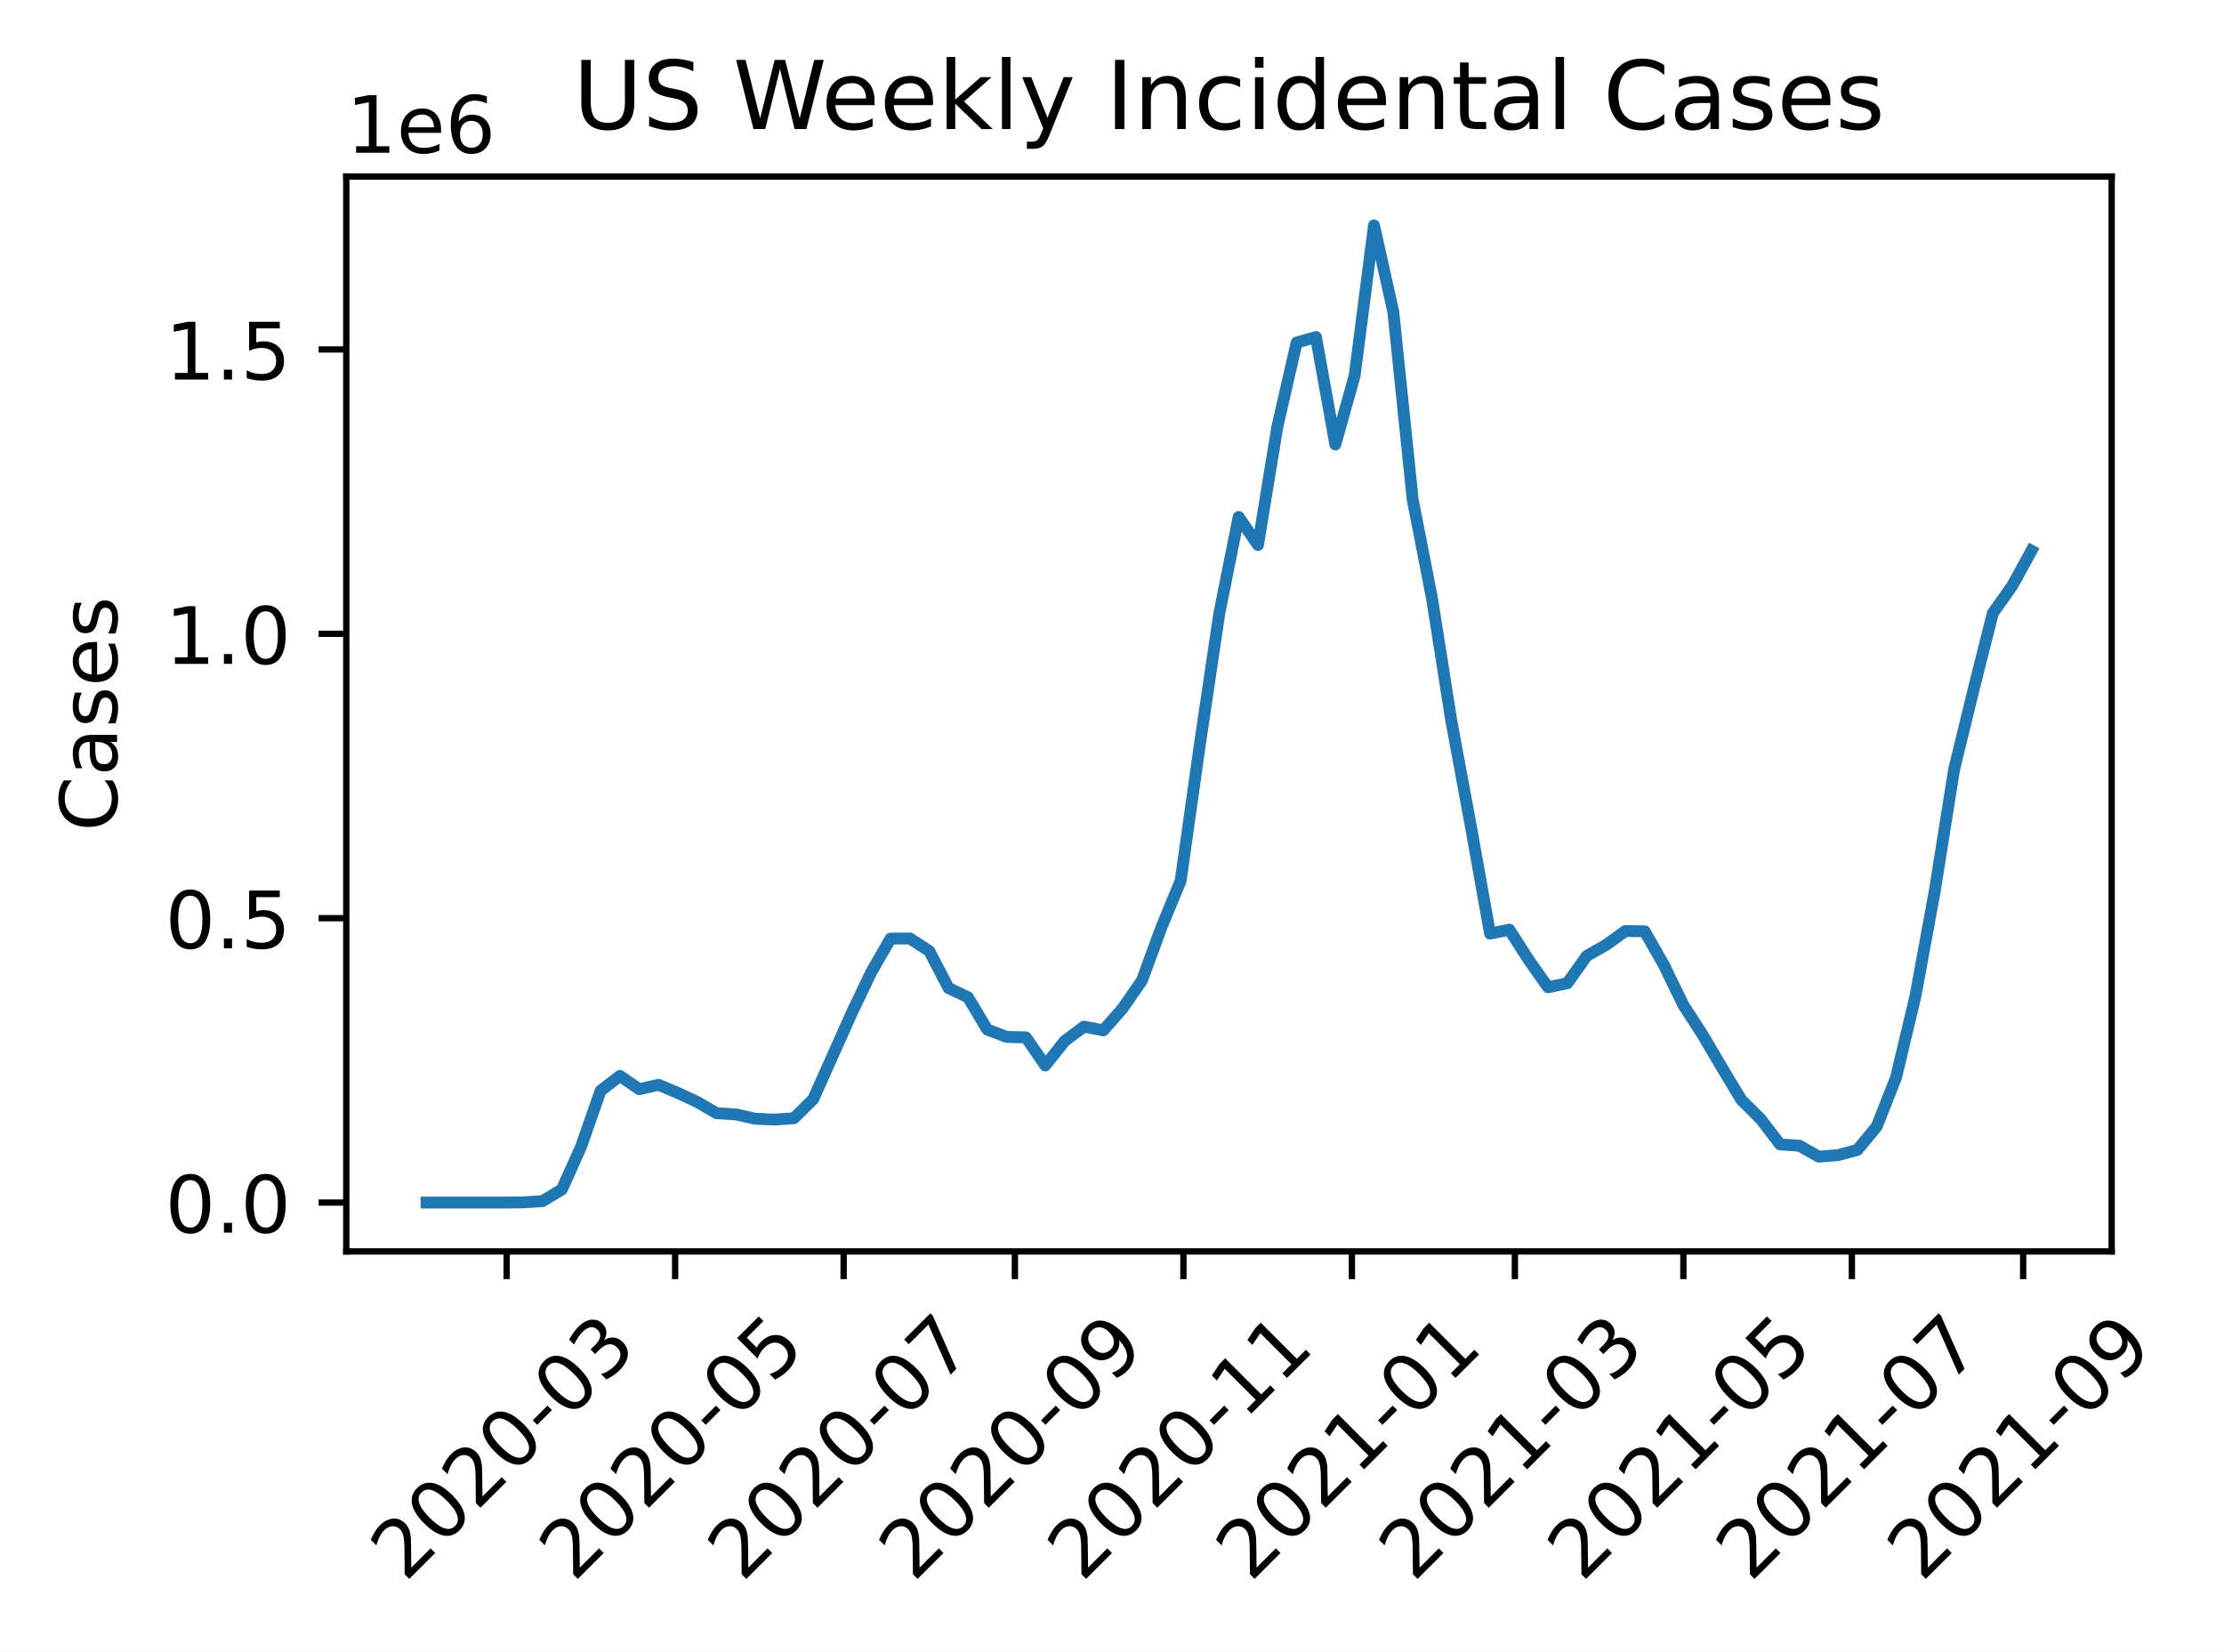
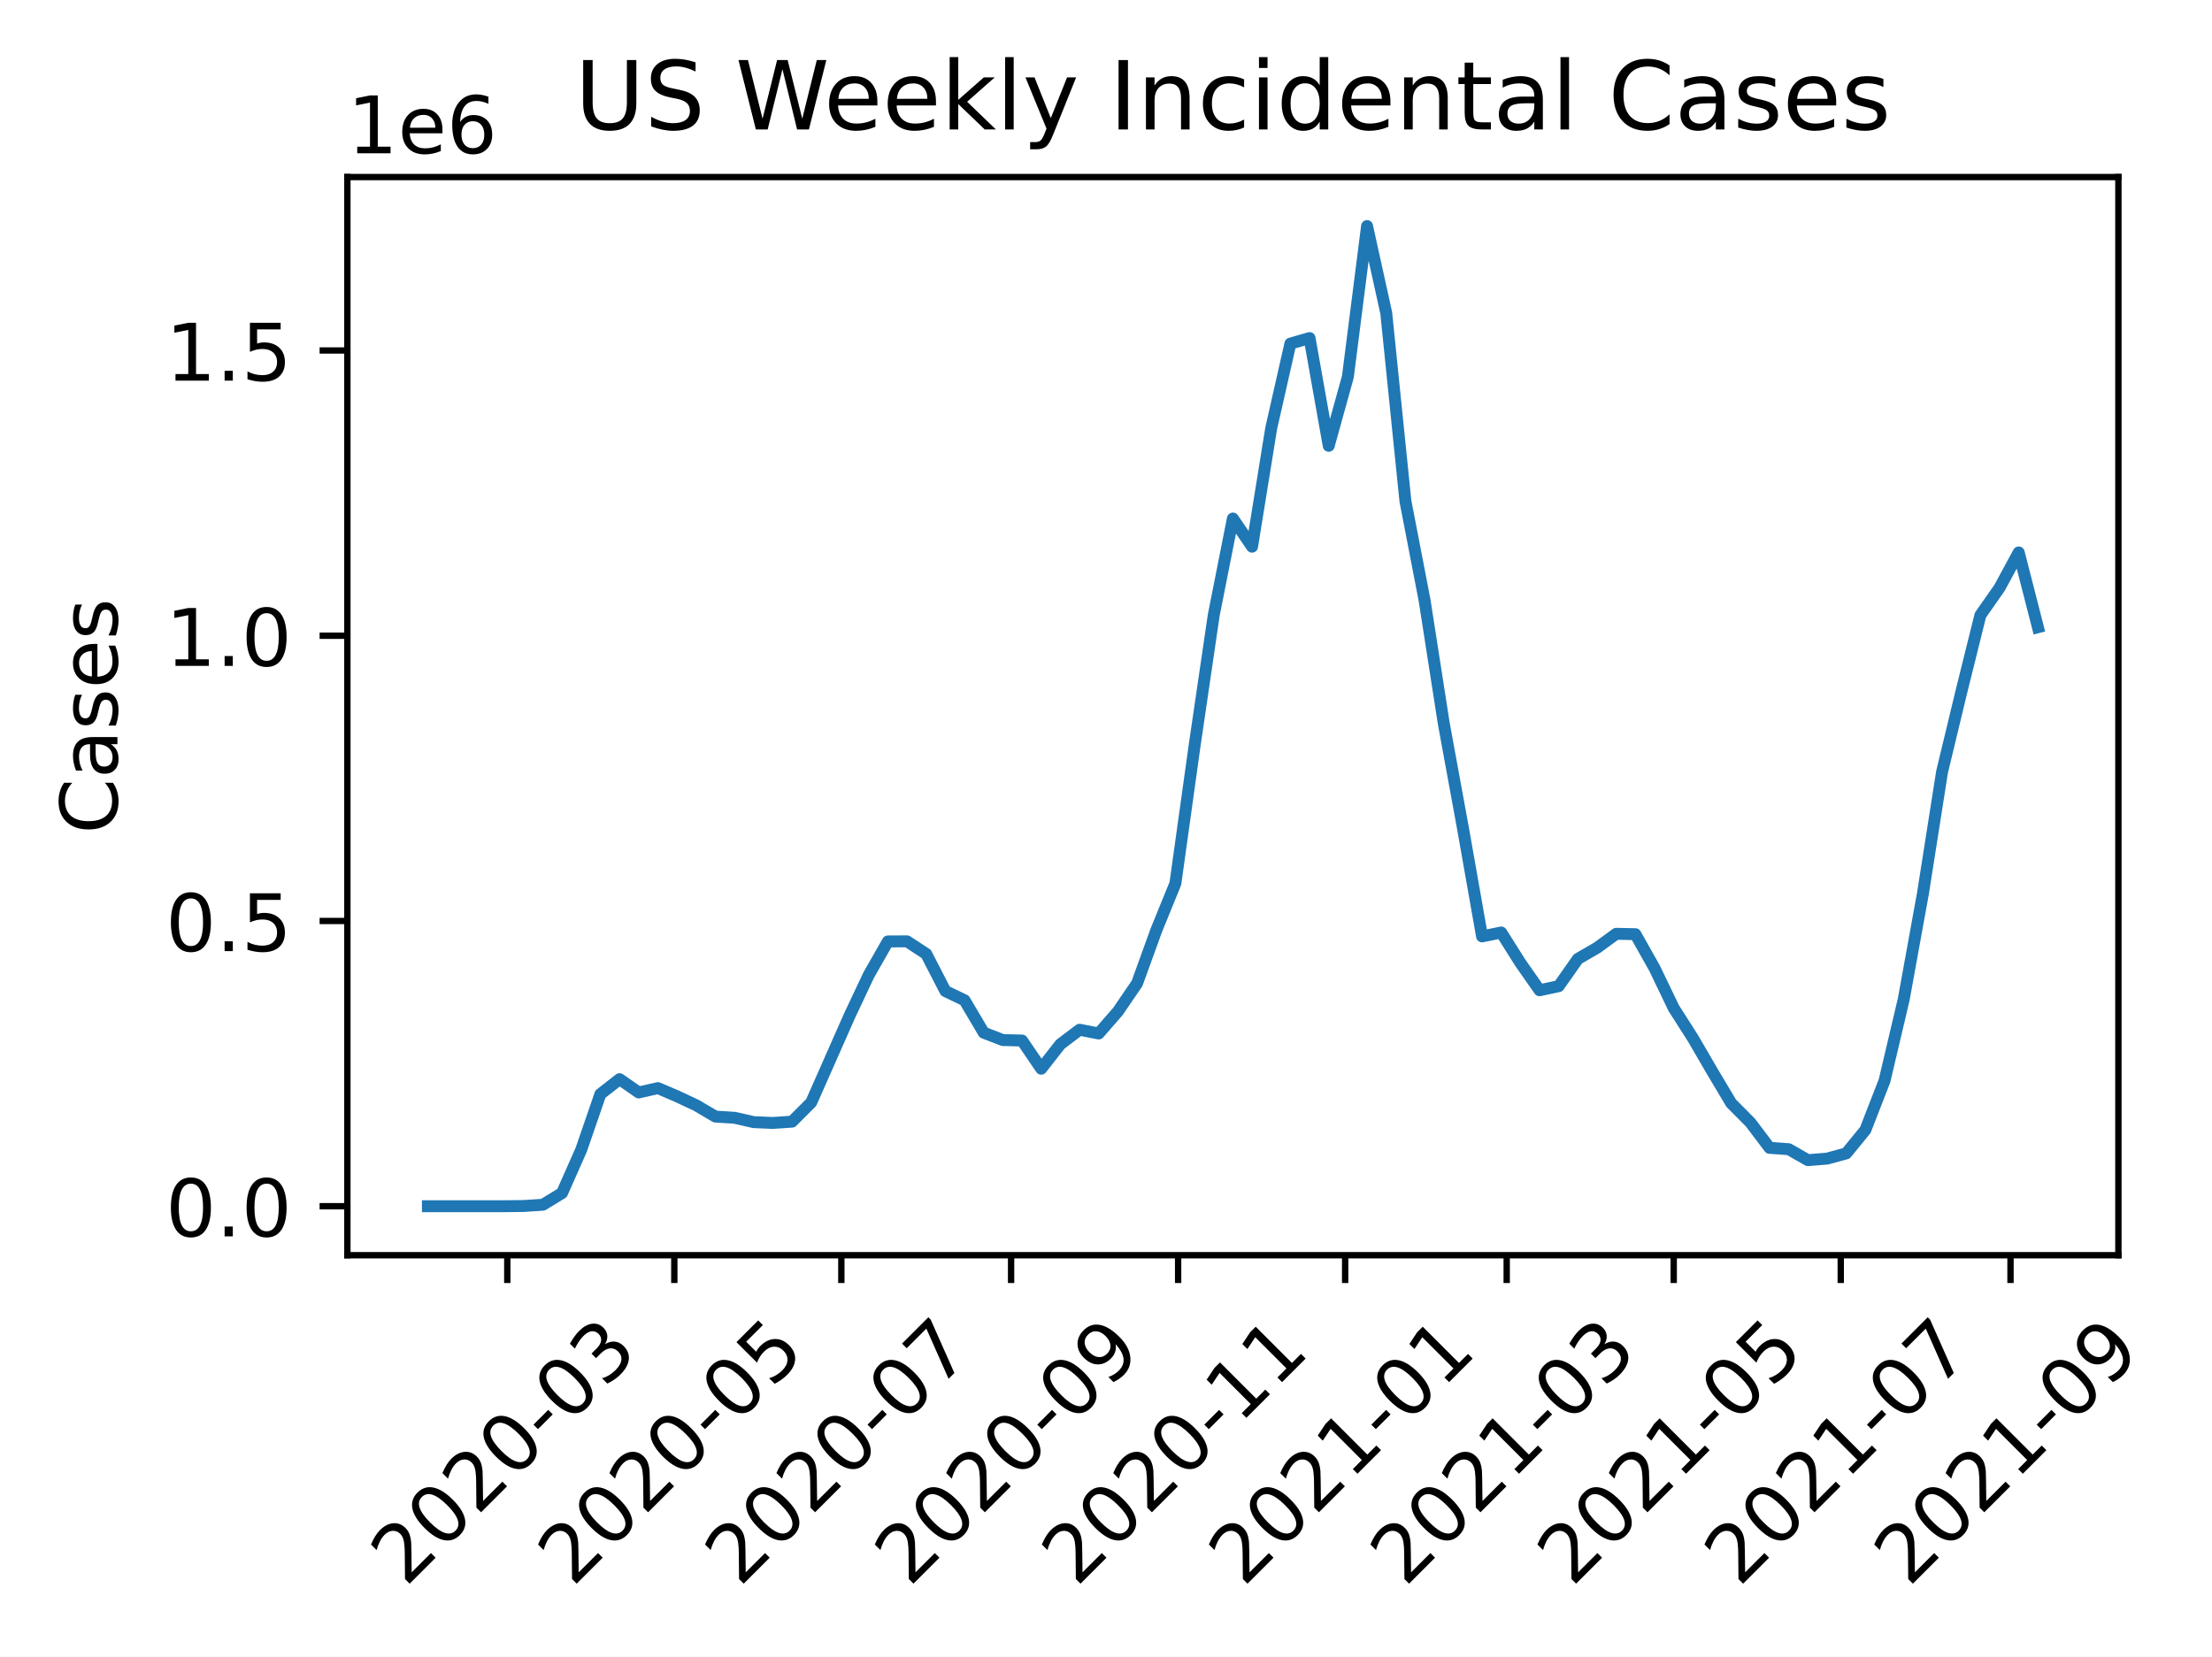
- <svg xmlns="http://www.w3.org/2000/svg" xmlns:xlink="http://www.w3.org/1999/xlink" height="208.807pt" version="1.1" viewBox="0 0 281.182 208.807" width="281.182pt">
+ <svg xmlns="http://www.w3.org/2000/svg" xmlns:xlink="http://www.w3.org/1999/xlink" height="208.807pt" version="1.1" viewBox="0 0 278.779 208.807" width="278.779pt">
  <defs>
    <style type="text/css">
*{stroke-linecap:butt;stroke-linejoin:round;}
  </style>
  </defs>
  <g id="figure_1">
    <g id="patch_1">
-       <path d="M 0 208.807  L 281.182 208.807  L 281.182 0  L 0 0  z " style="fill:#ffffff;" />
+       <path d="M 0 208.807  L 278.779 208.807  L 278.779 0  L 0 0  z " style="fill:#ffffff;" />
    </g>
    <g id="axes_1">
      <g id="patch_2">
        <path d="M 43.781 158.218  L 266.981 158.218  L 266.981 22.318  L 43.781 22.318  z " style="fill:#ffffff;" />
      </g>
      <g id="matplotlib.axis_1">
        <g id="xtick_1">
          <g id="line2d_1">
            <defs>
-               <path d="M 0 0  L 0 3.5  " id="m411d4a67f9" style="stroke:#000000;stroke-width:0.8;" />
-             </defs>
-             <g>
-               <use style="stroke:#000000;stroke-width:0.8;" x="64.055" xlink:href="#m411d4a67f9" y="158.218" />
+               <path d="M 0 0  L 0 3.5  " id="m4933e6c0af" style="stroke:#000000;stroke-width:0.8;" />
+             </defs>
+             <g>
+               <use style="stroke:#000000;stroke-width:0.8;" x="63.934" xlink:href="#m4933e6c0af" y="158.218" />
            </g>
          </g>
          <g id="text_1">
            <defs>
              <path d="M 19.188 8.297  L 53.609 8.297  L 53.609 0  L 7.328 0  L 7.328 8.297  Q 12.938 14.109 22.625 23.891  Q 32.328 33.688 34.812 36.531  Q 39.547 41.844 41.422 45.531  Q 43.312 49.219 43.312 52.781  Q 43.312 58.594 39.234 62.25  Q 35.156 65.922 28.609 65.922  Q 23.969 65.922 18.812 64.312  Q 13.672 62.703 7.812 59.422  L 7.812 69.391  Q 13.766 71.781 18.938 73  Q 24.125 74.219 28.422 74.219  Q 39.75 74.219 46.484 68.547  Q 53.219 62.891 53.219 53.422  Q 53.219 48.922 51.531 44.891  Q 49.859 40.875 45.406 35.406  Q 44.188 33.984 37.641 27.219  Q 31.109 20.453 19.188 8.297  z " id="DejaVuSans-50" />
              <path d="M 31.781 66.406  Q 24.172 66.406 20.328 58.906  Q 16.5 51.422 16.5 36.375  Q 16.5 21.391 20.328 13.891  Q 24.172 6.391 31.781 6.391  Q 39.453 6.391 43.281 13.891  Q 47.125 21.391 47.125 36.375  Q 47.125 51.422 43.281 58.906  Q 39.453 66.406 31.781 66.406  z M 31.781 74.219  Q 44.047 74.219 50.516 64.516  Q 56.984 54.828 56.984 36.375  Q 56.984 17.969 50.516 8.266  Q 44.047 -1.422 31.781 -1.422  Q 19.531 -1.422 13.062 8.266  Q 6.594 17.969 6.594 36.375  Q 6.594 54.828 13.062 64.516  Q 19.531 74.219 31.781 74.219  z " id="DejaVuSans-48" />
              <path d="M 4.891 31.391  L 31.203 31.391  L 31.203 23.391  L 4.891 23.391  z " id="DejaVuSans-45" />
              <path d="M 40.578 39.312  Q 47.656 37.797 51.625 33  Q 55.609 28.219 55.609 21.188  Q 55.609 10.406 48.188 4.484  Q 40.766 -1.422 27.094 -1.422  Q 22.516 -1.422 17.656 -0.516  Q 12.797 0.391 7.625 2.203  L 7.625 11.719  Q 11.719 9.328 16.594 8.109  Q 21.484 6.891 26.812 6.891  Q 36.078 6.891 40.938 10.547  Q 45.797 14.203 45.797 21.188  Q 45.797 27.641 41.281 31.266  Q 36.766 34.906 28.719 34.906  L 20.219 34.906  L 20.219 43.016  L 29.109 43.016  Q 36.375 43.016 40.234 45.922  Q 44.094 48.828 44.094 54.297  Q 44.094 59.906 40.109 62.906  Q 36.141 65.922 28.719 65.922  Q 24.656 65.922 20.016 65.031  Q 15.375 64.156 9.812 62.312  L 9.812 71.094  Q 15.438 72.656 20.344 73.438  Q 25.25 74.219 29.594 74.219  Q 40.828 74.219 47.359 69.109  Q 53.906 64.016 53.906 55.328  Q 53.906 49.266 50.438 45.094  Q 46.969 40.922 40.578 39.312  z " id="DejaVuSans-51" />
            </defs>
-             <g transform="translate(51.23342 200.1359)rotate(-45)scale(0.1 -0.1)">
+             <g transform="translate(51.11284 200.1359)rotate(-45)scale(0.1 -0.1)">
              <use xlink:href="#DejaVuSans-50" />
              <use x="63.623" xlink:href="#DejaVuSans-48" />
              <use x="127.246" xlink:href="#DejaVuSans-50" />
              <use x="190.869" xlink:href="#DejaVuSans-48" />
              <use x="254.492" xlink:href="#DejaVuSans-45" />
              <use x="290.576" xlink:href="#DejaVuSans-48" />
              <use x="354.199" xlink:href="#DejaVuSans-51" />
            </g>
          </g>
        </g>
        <g id="xtick_2">
          <g id="line2d_2">
            <g>
-               <use style="stroke:#000000;stroke-width:0.8;" x="85.358" xlink:href="#m411d4a67f9" y="158.218" />
+               <use style="stroke:#000000;stroke-width:0.8;" x="84.984" xlink:href="#m4933e6c0af" y="158.218" />
            </g>
          </g>
          <g id="text_2">
            <defs>
              <path d="M 10.797 72.906  L 49.516 72.906  L 49.516 64.594  L 19.828 64.594  L 19.828 46.734  Q 21.969 47.469 24.109 47.828  Q 26.266 48.188 28.422 48.188  Q 40.625 48.188 47.75 41.5  Q 54.891 34.812 54.891 23.391  Q 54.891 11.625 47.562 5.094  Q 40.234 -1.422 26.906 -1.422  Q 22.312 -1.422 17.547 -0.641  Q 12.797 0.141 7.719 1.703  L 7.719 11.625  Q 12.109 9.234 16.797 8.062  Q 21.484 6.891 26.703 6.891  Q 35.156 6.891 40.078 11.328  Q 45.016 15.766 45.016 23.391  Q 45.016 31 40.078 35.438  Q 35.156 39.891 26.703 39.891  Q 22.75 39.891 18.812 39.016  Q 14.891 38.141 10.797 36.281  z " id="DejaVuSans-53" />
            </defs>
-             <g transform="translate(72.53712 200.1359)rotate(-45)scale(0.1 -0.1)">
+             <g transform="translate(72.16294 200.1359)rotate(-45)scale(0.1 -0.1)">
              <use xlink:href="#DejaVuSans-50" />
              <use x="63.623" xlink:href="#DejaVuSans-48" />
              <use x="127.246" xlink:href="#DejaVuSans-50" />
              <use x="190.869" xlink:href="#DejaVuSans-48" />
              <use x="254.492" xlink:href="#DejaVuSans-45" />
              <use x="290.576" xlink:href="#DejaVuSans-48" />
              <use x="354.199" xlink:href="#DejaVuSans-53" />
            </g>
          </g>
        </g>
        <g id="xtick_3">
          <g id="line2d_3">
            <g>
-               <use style="stroke:#000000;stroke-width:0.8;" x="106.662" xlink:href="#m411d4a67f9" y="158.218" />
+               <use style="stroke:#000000;stroke-width:0.8;" x="106.034" xlink:href="#m4933e6c0af" y="158.218" />
            </g>
          </g>
          <g id="text_3">
            <defs>
              <path d="M 8.203 72.906  L 55.078 72.906  L 55.078 68.703  L 28.609 0  L 18.312 0  L 43.219 64.594  L 8.203 64.594  z " id="DejaVuSans-55" />
            </defs>
-             <g transform="translate(93.84083 200.1359)rotate(-45)scale(0.1 -0.1)">
+             <g transform="translate(93.21303 200.1359)rotate(-45)scale(0.1 -0.1)">
              <use xlink:href="#DejaVuSans-50" />
              <use x="63.623" xlink:href="#DejaVuSans-48" />
              <use x="127.246" xlink:href="#DejaVuSans-50" />
              <use x="190.869" xlink:href="#DejaVuSans-48" />
              <use x="254.492" xlink:href="#DejaVuSans-45" />
              <use x="290.576" xlink:href="#DejaVuSans-48" />
              <use x="354.199" xlink:href="#DejaVuSans-55" />
            </g>
          </g>
        </g>
        <g id="xtick_4">
          <g id="line2d_4">
            <g>
-               <use style="stroke:#000000;stroke-width:0.8;" x="128.315" xlink:href="#m411d4a67f9" y="158.218" />
+               <use style="stroke:#000000;stroke-width:0.8;" x="127.429" xlink:href="#m4933e6c0af" y="158.218" />
            </g>
          </g>
          <g id="text_4">
            <defs>
              <path d="M 10.984 1.516  L 10.984 10.5  Q 14.703 8.734 18.5 7.812  Q 22.312 6.891 25.984 6.891  Q 35.75 6.891 40.891 13.453  Q 46.047 20.016 46.781 33.406  Q 43.953 29.203 39.594 26.953  Q 35.25 24.703 29.984 24.703  Q 19.047 24.703 12.672 31.312  Q 6.297 37.938 6.297 49.422  Q 6.297 60.641 12.938 67.422  Q 19.578 74.219 30.609 74.219  Q 43.266 74.219 49.922 64.516  Q 56.594 54.828 56.594 36.375  Q 56.594 19.141 48.406 8.859  Q 40.234 -1.422 26.422 -1.422  Q 22.703 -1.422 18.891 -0.688  Q 15.094 0.047 10.984 1.516  z M 30.609 32.422  Q 37.25 32.422 41.125 36.953  Q 45.016 41.5 45.016 49.422  Q 45.016 57.281 41.125 61.844  Q 37.25 66.406 30.609 66.406  Q 23.969 66.406 20.094 61.844  Q 16.219 57.281 16.219 49.422  Q 16.219 41.5 20.094 36.953  Q 23.969 32.422 30.609 32.422  z " id="DejaVuSans-57" />
            </defs>
-             <g transform="translate(115.4938 200.1359)rotate(-45)scale(0.1 -0.1)">
+             <g transform="translate(114.6082 200.1359)rotate(-45)scale(0.1 -0.1)">
              <use xlink:href="#DejaVuSans-50" />
              <use x="63.623" xlink:href="#DejaVuSans-48" />
              <use x="127.246" xlink:href="#DejaVuSans-50" />
              <use x="190.869" xlink:href="#DejaVuSans-48" />
              <use x="254.492" xlink:href="#DejaVuSans-45" />
              <use x="290.576" xlink:href="#DejaVuSans-48" />
              <use x="354.199" xlink:href="#DejaVuSans-57" />
            </g>
          </g>
        </g>
        <g id="xtick_5">
          <g id="line2d_5">
            <g>
-               <use style="stroke:#000000;stroke-width:0.8;" x="149.619" xlink:href="#m411d4a67f9" y="158.218" />
+               <use style="stroke:#000000;stroke-width:0.8;" x="148.48" xlink:href="#m4933e6c0af" y="158.218" />
            </g>
          </g>
          <g id="text_5">
            <defs>
              <path d="M 12.406 8.297  L 28.516 8.297  L 28.516 63.922  L 10.984 60.406  L 10.984 69.391  L 28.422 72.906  L 38.281 72.906  L 38.281 8.297  L 54.391 8.297  L 54.391 0  L 12.406 0  z " id="DejaVuSans-49" />
            </defs>
-             <g transform="translate(136.7975 200.1359)rotate(-45)scale(0.1 -0.1)">
+             <g transform="translate(135.6583 200.1359)rotate(-45)scale(0.1 -0.1)">
              <use xlink:href="#DejaVuSans-50" />
              <use x="63.623" xlink:href="#DejaVuSans-48" />
              <use x="127.246" xlink:href="#DejaVuSans-50" />
              <use x="190.869" xlink:href="#DejaVuSans-48" />
              <use x="254.492" xlink:href="#DejaVuSans-45" />
              <use x="290.576" xlink:href="#DejaVuSans-49" />
              <use x="354.199" xlink:href="#DejaVuSans-49" />
            </g>
          </g>
        </g>
        <g id="xtick_6">
          <g id="line2d_6">
            <g>
-               <use style="stroke:#000000;stroke-width:0.8;" x="170.922" xlink:href="#m411d4a67f9" y="158.218" />
+               <use style="stroke:#000000;stroke-width:0.8;" x="169.53" xlink:href="#m4933e6c0af" y="158.218" />
            </g>
          </g>
          <g id="text_6">
-             <g transform="translate(158.1012 200.1359)rotate(-45)scale(0.1 -0.1)">
+             <g transform="translate(156.7084 200.1359)rotate(-45)scale(0.1 -0.1)">
              <use xlink:href="#DejaVuSans-50" />
              <use x="63.623" xlink:href="#DejaVuSans-48" />
              <use x="127.246" xlink:href="#DejaVuSans-50" />
              <use x="190.869" xlink:href="#DejaVuSans-49" />
              <use x="254.492" xlink:href="#DejaVuSans-45" />
              <use x="290.576" xlink:href="#DejaVuSans-48" />
              <use x="354.199" xlink:href="#DejaVuSans-49" />
            </g>
          </g>
        </g>
        <g id="xtick_7">
          <g id="line2d_7">
            <g>
-               <use style="stroke:#000000;stroke-width:0.8;" x="191.528" xlink:href="#m411d4a67f9" y="158.218" />
+               <use style="stroke:#000000;stroke-width:0.8;" x="189.89" xlink:href="#m4933e6c0af" y="158.218" />
            </g>
          </g>
          <g id="text_7">
-             <g transform="translate(178.7064 200.1359)rotate(-45)scale(0.1 -0.1)">
+             <g transform="translate(177.0683 200.1359)rotate(-45)scale(0.1 -0.1)">
              <use xlink:href="#DejaVuSans-50" />
              <use x="63.623" xlink:href="#DejaVuSans-48" />
              <use x="127.246" xlink:href="#DejaVuSans-50" />
              <use x="190.869" xlink:href="#DejaVuSans-49" />
              <use x="254.492" xlink:href="#DejaVuSans-45" />
              <use x="290.576" xlink:href="#DejaVuSans-48" />
              <use x="354.199" xlink:href="#DejaVuSans-51" />
            </g>
          </g>
        </g>
        <g id="xtick_8">
          <g id="line2d_8">
            <g>
-               <use style="stroke:#000000;stroke-width:0.8;" x="212.831" xlink:href="#m411d4a67f9" y="158.218" />
+               <use style="stroke:#000000;stroke-width:0.8;" x="210.94" xlink:href="#m4933e6c0af" y="158.218" />
            </g>
          </g>
          <g id="text_8">
-             <g transform="translate(200.0101 200.1359)rotate(-45)scale(0.1 -0.1)">
+             <g transform="translate(198.1184 200.1359)rotate(-45)scale(0.1 -0.1)">
              <use xlink:href="#DejaVuSans-50" />
              <use x="63.623" xlink:href="#DejaVuSans-48" />
              <use x="127.246" xlink:href="#DejaVuSans-50" />
              <use x="190.869" xlink:href="#DejaVuSans-49" />
              <use x="254.492" xlink:href="#DejaVuSans-45" />
              <use x="290.576" xlink:href="#DejaVuSans-48" />
              <use x="354.199" xlink:href="#DejaVuSans-53" />
            </g>
          </g>
        </g>
        <g id="xtick_9">
          <g id="line2d_9">
            <g>
-               <use style="stroke:#000000;stroke-width:0.8;" x="234.135" xlink:href="#m411d4a67f9" y="158.218" />
+               <use style="stroke:#000000;stroke-width:0.8;" x="231.99" xlink:href="#m4933e6c0af" y="158.218" />
            </g>
          </g>
          <g id="text_9">
-             <g transform="translate(221.3138 200.1359)rotate(-45)scale(0.1 -0.1)">
+             <g transform="translate(219.1685 200.1359)rotate(-45)scale(0.1 -0.1)">
              <use xlink:href="#DejaVuSans-50" />
              <use x="63.623" xlink:href="#DejaVuSans-48" />
              <use x="127.246" xlink:href="#DejaVuSans-50" />
              <use x="190.869" xlink:href="#DejaVuSans-49" />
              <use x="254.492" xlink:href="#DejaVuSans-45" />
              <use x="290.576" xlink:href="#DejaVuSans-48" />
              <use x="354.199" xlink:href="#DejaVuSans-55" />
            </g>
          </g>
        </g>
        <g id="xtick_10">
          <g id="line2d_10">
            <g>
-               <use style="stroke:#000000;stroke-width:0.8;" x="255.788" xlink:href="#m411d4a67f9" y="158.218" />
+               <use style="stroke:#000000;stroke-width:0.8;" x="253.385" xlink:href="#m4933e6c0af" y="158.218" />
            </g>
          </g>
          <g id="text_10">
-             <g transform="translate(242.9668 200.1359)rotate(-45)scale(0.1 -0.1)">
+             <g transform="translate(240.5637 200.1359)rotate(-45)scale(0.1 -0.1)">
              <use xlink:href="#DejaVuSans-50" />
              <use x="63.623" xlink:href="#DejaVuSans-48" />
              <use x="127.246" xlink:href="#DejaVuSans-50" />
              <use x="190.869" xlink:href="#DejaVuSans-49" />
              <use x="254.492" xlink:href="#DejaVuSans-45" />
              <use x="290.576" xlink:href="#DejaVuSans-48" />
              <use x="354.199" xlink:href="#DejaVuSans-57" />
            </g>
          </g>
        </g>
      </g>
      <g id="matplotlib.axis_2">
        <g id="ytick_1">
          <g id="line2d_11">
            <defs>
-               <path d="M 0 0  L -3.5 0  " id="me4302cb5f5" style="stroke:#000000;stroke-width:0.8;" />
-             </defs>
-             <g>
-               <use style="stroke:#000000;stroke-width:0.8;" x="43.781" xlink:href="#me4302cb5f5" y="152.041" />
+               <path d="M 0 0  L -3.5 0  " id="m47c995a5ea" style="stroke:#000000;stroke-width:0.8;" />
+             </defs>
+             <g>
+               <use style="stroke:#000000;stroke-width:0.8;" x="43.781" xlink:href="#m47c995a5ea" y="152.041" />
            </g>
          </g>
          <g id="text_11">
            <defs>
              <path d="M 10.688 12.406  L 21 12.406  L 21 0  L 10.688 0  z " id="DejaVuSans-46" />
            </defs>
            <g transform="translate(20.87813 155.8402)scale(0.1 -0.1)">
              <use xlink:href="#DejaVuSans-48" />
              <use x="63.623" xlink:href="#DejaVuSans-46" />
              <use x="95.41" xlink:href="#DejaVuSans-48" />
            </g>
          </g>
        </g>
        <g id="ytick_2">
          <g id="line2d_12">
            <g>
-               <use style="stroke:#000000;stroke-width:0.8;" x="43.781" xlink:href="#me4302cb5f5" y="116.087" />
+               <use style="stroke:#000000;stroke-width:0.8;" x="43.781" xlink:href="#m47c995a5ea" y="116.087" />
            </g>
          </g>
          <g id="text_12">
            <g transform="translate(20.87813 119.886)scale(0.1 -0.1)">
              <use xlink:href="#DejaVuSans-48" />
              <use x="63.623" xlink:href="#DejaVuSans-46" />
              <use x="95.41" xlink:href="#DejaVuSans-53" />
            </g>
          </g>
        </g>
        <g id="ytick_3">
          <g id="line2d_13">
            <g>
-               <use style="stroke:#000000;stroke-width:0.8;" x="43.781" xlink:href="#me4302cb5f5" y="80.133" />
+               <use style="stroke:#000000;stroke-width:0.8;" x="43.781" xlink:href="#m47c995a5ea" y="80.133" />
            </g>
          </g>
          <g id="text_13">
            <g transform="translate(20.87813 83.93186)scale(0.1 -0.1)">
              <use xlink:href="#DejaVuSans-49" />
              <use x="63.623" xlink:href="#DejaVuSans-46" />
              <use x="95.41" xlink:href="#DejaVuSans-48" />
            </g>
          </g>
        </g>
        <g id="ytick_4">
          <g id="line2d_14">
            <g>
-               <use style="stroke:#000000;stroke-width:0.8;" x="43.781" xlink:href="#me4302cb5f5" y="44.178" />
+               <use style="stroke:#000000;stroke-width:0.8;" x="43.781" xlink:href="#m47c995a5ea" y="44.178" />
            </g>
          </g>
          <g id="text_14">
            <g transform="translate(20.87813 47.97769)scale(0.1 -0.1)">
              <use xlink:href="#DejaVuSans-49" />
              <use x="63.623" xlink:href="#DejaVuSans-46" />
              <use x="95.41" xlink:href="#DejaVuSans-53" />
            </g>
          </g>
        </g>
        <g id="text_15">
          <defs>
            <path d="M 64.406 67.281  L 64.406 56.891  Q 59.422 61.531 53.781 63.812  Q 48.141 66.109 41.797 66.109  Q 29.297 66.109 22.656 58.469  Q 16.016 50.828 16.016 36.375  Q 16.016 21.969 22.656 14.328  Q 29.297 6.688 41.797 6.688  Q 48.141 6.688 53.781 8.984  Q 59.422 11.281 64.406 15.922  L 64.406 5.609  Q 59.234 2.094 53.438 0.328  Q 47.656 -1.422 41.219 -1.422  Q 24.656 -1.422 15.125 8.703  Q 5.609 18.844 5.609 36.375  Q 5.609 53.953 15.125 64.078  Q 24.656 74.219 41.219 74.219  Q 47.75 74.219 53.531 72.484  Q 59.328 70.75 64.406 67.281  z " id="DejaVuSans-67" />
            <path d="M 34.281 27.484  Q 23.391 27.484 19.188 25  Q 14.984 22.516 14.984 16.5  Q 14.984 11.719 18.141 8.906  Q 21.297 6.109 26.703 6.109  Q 34.188 6.109 38.703 11.406  Q 43.219 16.703 43.219 25.484  L 43.219 27.484  z M 52.203 31.203  L 52.203 0  L 43.219 0  L 43.219 8.297  Q 40.141 3.328 35.547 0.953  Q 30.953 -1.422 24.312 -1.422  Q 15.922 -1.422 10.953 3.297  Q 6 8.016 6 15.922  Q 6 25.141 12.172 29.828  Q 18.359 34.516 30.609 34.516  L 43.219 34.516  L 43.219 35.406  Q 43.219 41.609 39.141 45  Q 35.062 48.391 27.688 48.391  Q 23 48.391 18.547 47.266  Q 14.109 46.141 10.016 43.891  L 10.016 52.203  Q 14.938 54.109 19.578 55.047  Q 24.219 56 28.609 56  Q 40.484 56 46.344 49.844  Q 52.203 43.703 52.203 31.203  z " id="DejaVuSans-97" />
            <path d="M 44.281 53.078  L 44.281 44.578  Q 40.484 46.531 36.375 47.5  Q 32.281 48.484 27.875 48.484  Q 21.188 48.484 17.844 46.438  Q 14.5 44.391 14.5 40.281  Q 14.5 37.156 16.891 35.375  Q 19.281 33.594 26.516 31.984  L 29.594 31.297  Q 39.156 29.25 43.188 25.516  Q 47.219 21.781 47.219 15.094  Q 47.219 7.469 41.188 3.016  Q 35.156 -1.422 24.609 -1.422  Q 20.219 -1.422 15.453 -0.562  Q 10.688 0.297 5.422 2  L 5.422 11.281  Q 10.406 8.688 15.234 7.391  Q 20.062 6.109 24.812 6.109  Q 31.156 6.109 34.562 8.281  Q 37.984 10.453 37.984 14.406  Q 37.984 18.062 35.516 20.016  Q 33.062 21.969 24.703 23.781  L 21.578 24.516  Q 13.234 26.266 9.516 29.906  Q 5.812 33.547 5.812 39.891  Q 5.812 47.609 11.281 51.797  Q 16.75 56 26.812 56  Q 31.781 56 36.172 55.266  Q 40.578 54.547 44.281 53.078  z " id="DejaVuSans-115" />
            <path d="M 56.203 29.594  L 56.203 25.203  L 14.891 25.203  Q 15.484 15.922 20.484 11.062  Q 25.484 6.203 34.422 6.203  Q 39.594 6.203 44.453 7.469  Q 49.312 8.734 54.109 11.281  L 54.109 2.781  Q 49.266 0.734 44.188 -0.344  Q 39.109 -1.422 33.891 -1.422  Q 20.797 -1.422 13.156 6.188  Q 5.516 13.812 5.516 26.812  Q 5.516 40.234 12.766 48.109  Q 20.016 56 32.328 56  Q 43.359 56 49.781 48.891  Q 56.203 41.797 56.203 29.594  z M 47.219 32.234  Q 47.125 39.594 43.094 43.984  Q 39.062 48.391 32.422 48.391  Q 24.906 48.391 20.391 44.141  Q 15.875 39.891 15.188 32.172  z " id="DejaVuSans-101" />
          </defs>
          <g transform="translate(14.79844 105.1095)rotate(-90)scale(0.1 -0.1)">
            <use xlink:href="#DejaVuSans-67" />
            <use x="69.824" xlink:href="#DejaVuSans-97" />
            <use x="131.104" xlink:href="#DejaVuSans-115" />
            <use x="183.203" xlink:href="#DejaVuSans-101" />
            <use x="244.727" xlink:href="#DejaVuSans-115" />
          </g>
        </g>
        <g id="text_16">
          <defs>
            <path d="M 33.016 40.375  Q 26.375 40.375 22.484 35.828  Q 18.609 31.297 18.609 23.391  Q 18.609 15.531 22.484 10.953  Q 26.375 6.391 33.016 6.391  Q 39.656 6.391 43.531 10.953  Q 47.406 15.531 47.406 23.391  Q 47.406 31.297 43.531 35.828  Q 39.656 40.375 33.016 40.375  z M 52.594 71.297  L 52.594 62.312  Q 48.875 64.062 45.094 64.984  Q 41.312 65.922 37.594 65.922  Q 27.828 65.922 22.672 59.328  Q 17.531 52.734 16.797 39.406  Q 19.672 43.656 24.016 45.922  Q 28.375 48.188 33.594 48.188  Q 44.578 48.188 50.953 41.516  Q 57.328 34.859 57.328 23.391  Q 57.328 12.156 50.688 5.359  Q 44.047 -1.422 33.016 -1.422  Q 20.359 -1.422 13.672 8.266  Q 6.984 17.969 6.984 36.375  Q 6.984 53.656 15.188 63.938  Q 23.391 74.219 37.203 74.219  Q 40.922 74.219 44.703 73.484  Q 48.484 72.75 52.594 71.297  z " id="DejaVuSans-54" />
          </defs>
          <g transform="translate(43.78125 19.31812)scale(0.1 -0.1)">
            <use xlink:href="#DejaVuSans-49" />
            <use x="63.623" xlink:href="#DejaVuSans-101" />
            <use x="125.146" xlink:href="#DejaVuSans-54" />
          </g>
        </g>
      </g>
      <g id="line2d_15">
-         <path clip-path="url(#pffc7140ac9)" d="M 53.927 152.041  L 56.371 152.041  L 58.816 152.041  L 61.261 152.041  L 63.705 152.04  L 66.15 152.014  L 68.595 151.855  L 71.04 150.381  L 73.484 144.926  L 75.929 137.912  L 78.374 136.025  L 80.818 137.703  L 83.263 137.153  L 85.708 138.184  L 88.152 139.319  L 90.597 140.741  L 93.042 140.895  L 95.486 141.443  L 97.931 141.545  L 100.376 141.381  L 102.82 138.963  L 105.265 133.496  L 107.71 128.027  L 110.155 122.903  L 112.599 118.666  L 115.044 118.653  L 117.489 120.239  L 119.933 124.925  L 122.378 126.08  L 124.823 130.169  L 127.267 131.099  L 129.712 131.157  L 132.157 134.709  L 134.601 131.624  L 137.046 129.797  L 139.491 130.269  L 141.935 127.492  L 144.38 123.957  L 146.825 117.284  L 149.27 111.354  L 151.714 94.028  L 154.159 77.549  L 156.604 65.358  L 159.048 68.908  L 161.493 53.975  L 163.938 43.31  L 166.382 42.613  L 168.827 56.195  L 171.272 47.48  L 173.716 28.495  L 176.161 39.444  L 178.606 63.141  L 181.05 75.648  L 183.495 91.155  L 185.94 104.342  L 188.385 118.033  L 190.829 117.538  L 193.274 121.368  L 195.719 124.82  L 198.163 124.303  L 200.608 120.864  L 203.053 119.468  L 205.497 117.705  L 207.942 117.75  L 210.387 122.039  L 212.831 127.069  L 215.276 130.852  L 217.721 135.005  L 220.165 139.059  L 222.61 141.492  L 225.055 144.686  L 227.5 144.854  L 229.944 146.234  L 232.389 146.041  L 234.834 145.384  L 237.278 142.425  L 239.723 136.212  L 242.168 125.962  L 244.612 112.659  L 247.057 97.298  L 249.502 87.271  L 251.946 77.54  L 254.391 74.088  L 256.836 69.633  " style="fill:none;stroke:#1f77b4;stroke-linecap:square;stroke-width:1.5;" />
+         <path clip-path="url(#pc889a082dc)" d="M 53.927 152.041  L 56.342 152.041  L 58.758 152.041  L 61.173 152.041  L 63.589 152.04  L 66.005 152.014  L 68.42 151.855  L 70.836 150.381  L 73.251 144.926  L 75.667 137.912  L 78.083 136.025  L 80.498 137.703  L 82.914 137.153  L 85.329 138.184  L 87.745 139.319  L 90.16 140.741  L 92.576 140.895  L 94.992 141.443  L 97.407 141.545  L 99.823 141.381  L 102.238 138.963  L 104.654 133.496  L 107.07 128.027  L 109.485 122.903  L 111.901 118.666  L 114.316 118.653  L 116.732 120.239  L 119.147 124.925  L 121.563 126.08  L 123.979 130.169  L 126.394 131.099  L 128.81 131.157  L 131.225 134.709  L 133.641 131.624  L 136.057 129.797  L 138.472 130.269  L 140.888 127.492  L 143.303 123.957  L 145.719 117.284  L 148.134 111.354  L 150.55 94.028  L 152.966 77.549  L 155.381 65.358  L 157.797 68.908  L 160.212 53.975  L 162.628 43.31  L 165.044 42.613  L 167.459 56.195  L 169.875 47.48  L 172.29 28.495  L 174.706 39.444  L 177.122 63.141  L 179.537 75.648  L 181.953 91.155  L 184.368 104.342  L 186.784 118.033  L 189.199 117.538  L 191.615 121.368  L 194.031 124.82  L 196.446 124.303  L 198.862 120.864  L 201.277 119.468  L 203.693 117.705  L 206.109 117.75  L 208.524 122.039  L 210.94 127.069  L 213.355 130.852  L 215.771 135.005  L 218.186 139.059  L 220.602 141.492  L 223.018 144.686  L 225.433 144.854  L 227.849 146.234  L 230.264 146.041  L 232.68 145.384  L 235.096 142.425  L 237.511 136.212  L 239.927 125.962  L 242.342 112.659  L 244.758 97.298  L 247.173 87.271  L 249.589 77.54  L 252.005 74.088  L 254.42 69.633  L 256.836 79.057  " style="fill:none;stroke:#1f77b4;stroke-linecap:square;stroke-width:1.5;" />
      </g>
      <g id="patch_3">
        <path d="M 43.781 158.218  L 43.781 22.318  " style="fill:none;stroke:#000000;stroke-linecap:square;stroke-linejoin:miter;stroke-width:0.8;" />
      </g>
      <g id="patch_4">
        <path d="M 266.981 158.218  L 266.981 22.318  " style="fill:none;stroke:#000000;stroke-linecap:square;stroke-linejoin:miter;stroke-width:0.8;" />
      </g>
      <g id="patch_5">
        <path d="M 43.781 158.218  L 266.981 158.218  " style="fill:none;stroke:#000000;stroke-linecap:square;stroke-linejoin:miter;stroke-width:0.8;" />
      </g>
      <g id="patch_6">
        <path d="M 43.781 22.318  L 266.981 22.318  " style="fill:none;stroke:#000000;stroke-linecap:square;stroke-linejoin:miter;stroke-width:0.8;" />
      </g>
      <g id="text_17">
        <defs>
          <path d="M 8.688 72.906  L 18.609 72.906  L 18.609 28.609  Q 18.609 16.891 22.844 11.734  Q 27.094 6.594 36.625 6.594  Q 46.094 6.594 50.344 11.734  Q 54.594 16.891 54.594 28.609  L 54.594 72.906  L 64.5 72.906  L 64.5 27.391  Q 64.5 13.141 57.438 5.859  Q 50.391 -1.422 36.625 -1.422  Q 22.797 -1.422 15.734 5.859  Q 8.688 13.141 8.688 27.391  z " id="DejaVuSans-85" />
          <path d="M 53.516 70.516  L 53.516 60.891  Q 47.906 63.578 42.922 64.891  Q 37.938 66.219 33.297 66.219  Q 25.25 66.219 20.875 63.094  Q 16.5 59.969 16.5 54.203  Q 16.5 49.359 19.406 46.891  Q 22.312 44.438 30.422 42.922  L 36.375 41.703  Q 47.406 39.594 52.656 34.297  Q 57.906 29 57.906 20.125  Q 57.906 9.516 50.797 4.047  Q 43.703 -1.422 29.984 -1.422  Q 24.812 -1.422 18.969 -0.25  Q 13.141 0.922 6.891 3.219  L 6.891 13.375  Q 12.891 10.016 18.656 8.297  Q 24.422 6.594 29.984 6.594  Q 38.422 6.594 43.016 9.906  Q 47.609 13.234 47.609 19.391  Q 47.609 24.75 44.312 27.781  Q 41.016 30.812 33.5 32.328  L 27.484 33.5  Q 16.453 35.688 11.516 40.375  Q 6.594 45.062 6.594 53.422  Q 6.594 63.094 13.406 68.656  Q 20.219 74.219 32.172 74.219  Q 37.312 74.219 42.625 73.281  Q 47.953 72.359 53.516 70.516  z " id="DejaVuSans-83" />
          <path id="DejaVuSans-32" />
          <path d="M 3.328 72.906  L 13.281 72.906  L 28.609 11.281  L 43.891 72.906  L 54.984 72.906  L 70.312 11.281  L 85.594 72.906  L 95.609 72.906  L 77.297 0  L 64.891 0  L 49.516 63.281  L 33.984 0  L 21.578 0  z " id="DejaVuSans-87" />
          <path d="M 9.078 75.984  L 18.109 75.984  L 18.109 31.109  L 44.922 54.688  L 56.391 54.688  L 27.391 29.109  L 57.625 0  L 45.906 0  L 18.109 26.703  L 18.109 0  L 9.078 0  z " id="DejaVuSans-107" />
          <path d="M 9.422 75.984  L 18.406 75.984  L 18.406 0  L 9.422 0  z " id="DejaVuSans-108" />
          <path d="M 32.172 -5.078  Q 28.375 -14.844 24.75 -17.812  Q 21.141 -20.797 15.094 -20.797  L 7.906 -20.797  L 7.906 -13.281  L 13.188 -13.281  Q 16.891 -13.281 18.938 -11.516  Q 21 -9.766 23.484 -3.219  L 25.094 0.875  L 2.984 54.688  L 12.5 54.688  L 29.594 11.922  L 46.688 54.688  L 56.203 54.688  z " id="DejaVuSans-121" />
          <path d="M 9.812 72.906  L 19.672 72.906  L 19.672 0  L 9.812 0  z " id="DejaVuSans-73" />
          <path d="M 54.891 33.016  L 54.891 0  L 45.906 0  L 45.906 32.719  Q 45.906 40.484 42.875 44.328  Q 39.844 48.188 33.797 48.188  Q 26.516 48.188 22.312 43.547  Q 18.109 38.922 18.109 30.906  L 18.109 0  L 9.078 0  L 9.078 54.688  L 18.109 54.688  L 18.109 46.188  Q 21.344 51.125 25.703 53.562  Q 30.078 56 35.797 56  Q 45.219 56 50.047 50.172  Q 54.891 44.344 54.891 33.016  z " id="DejaVuSans-110" />
          <path d="M 48.781 52.594  L 48.781 44.188  Q 44.969 46.297 41.141 47.344  Q 37.312 48.391 33.406 48.391  Q 24.656 48.391 19.812 42.844  Q 14.984 37.312 14.984 27.297  Q 14.984 17.281 19.812 11.734  Q 24.656 6.203 33.406 6.203  Q 37.312 6.203 41.141 7.25  Q 44.969 8.297 48.781 10.406  L 48.781 2.094  Q 45.016 0.344 40.984 -0.531  Q 36.969 -1.422 32.422 -1.422  Q 20.062 -1.422 12.781 6.344  Q 5.516 14.109 5.516 27.297  Q 5.516 40.672 12.859 48.328  Q 20.219 56 33.016 56  Q 37.156 56 41.109 55.141  Q 45.062 54.297 48.781 52.594  z " id="DejaVuSans-99" />
          <path d="M 9.422 54.688  L 18.406 54.688  L 18.406 0  L 9.422 0  z M 9.422 75.984  L 18.406 75.984  L 18.406 64.594  L 9.422 64.594  z " id="DejaVuSans-105" />
          <path d="M 45.406 46.391  L 45.406 75.984  L 54.391 75.984  L 54.391 0  L 45.406 0  L 45.406 8.203  Q 42.578 3.328 38.25 0.953  Q 33.938 -1.422 27.875 -1.422  Q 17.969 -1.422 11.734 6.484  Q 5.516 14.406 5.516 27.297  Q 5.516 40.188 11.734 48.094  Q 17.969 56 27.875 56  Q 33.938 56 38.25 53.625  Q 42.578 51.266 45.406 46.391  z M 14.797 27.297  Q 14.797 17.391 18.875 11.75  Q 22.953 6.109 30.078 6.109  Q 37.203 6.109 41.297 11.75  Q 45.406 17.391 45.406 27.297  Q 45.406 37.203 41.297 42.844  Q 37.203 48.484 30.078 48.484  Q 22.953 48.484 18.875 42.844  Q 14.797 37.203 14.797 27.297  z " id="DejaVuSans-100" />
          <path d="M 18.312 70.219  L 18.312 54.688  L 36.812 54.688  L 36.812 47.703  L 18.312 47.703  L 18.312 18.016  Q 18.312 11.328 20.141 9.422  Q 21.969 7.516 27.594 7.516  L 36.812 7.516  L 36.812 0  L 27.594 0  Q 17.188 0 13.234 3.875  Q 9.281 7.766 9.281 18.016  L 9.281 47.703  L 2.688 47.703  L 2.688 54.688  L 9.281 54.688  L 9.281 70.219  z " id="DejaVuSans-116" />
        </defs>
        <g transform="translate(72.45656 16.31812)scale(0.12 -0.12)">
          <use xlink:href="#DejaVuSans-85" />
          <use x="73.193" xlink:href="#DejaVuSans-83" />
          <use x="136.67" xlink:href="#DejaVuSans-32" />
          <use x="168.457" xlink:href="#DejaVuSans-87" />
          <use x="261.459" xlink:href="#DejaVuSans-101" />
          <use x="322.982" xlink:href="#DejaVuSans-101" />
          <use x="384.506" xlink:href="#DejaVuSans-107" />
          <use x="442.416" xlink:href="#DejaVuSans-108" />
          <use x="470.199" xlink:href="#DejaVuSans-121" />
          <use x="529.379" xlink:href="#DejaVuSans-32" />
          <use x="561.166" xlink:href="#DejaVuSans-73" />
          <use x="590.658" xlink:href="#DejaVuSans-110" />
          <use x="654.037" xlink:href="#DejaVuSans-99" />
          <use x="709.018" xlink:href="#DejaVuSans-105" />
          <use x="736.801" xlink:href="#DejaVuSans-100" />
          <use x="800.277" xlink:href="#DejaVuSans-101" />
          <use x="861.801" xlink:href="#DejaVuSans-110" />
          <use x="925.18" xlink:href="#DejaVuSans-116" />
          <use x="964.389" xlink:href="#DejaVuSans-97" />
          <use x="1025.668" xlink:href="#DejaVuSans-108" />
          <use x="1053.451" xlink:href="#DejaVuSans-32" />
          <use x="1085.238" xlink:href="#DejaVuSans-67" />
          <use x="1155.062" xlink:href="#DejaVuSans-97" />
          <use x="1216.342" xlink:href="#DejaVuSans-115" />
          <use x="1268.441" xlink:href="#DejaVuSans-101" />
          <use x="1329.965" xlink:href="#DejaVuSans-115" />
        </g>
      </g>
    </g>
  </g>
  <defs>
-     <clipPath id="pffc7140ac9">
+     <clipPath id="pc889a082dc">
      <rect height="135.9" width="223.2" x="43.781" y="22.318" />
    </clipPath>
  </defs>
</svg>
